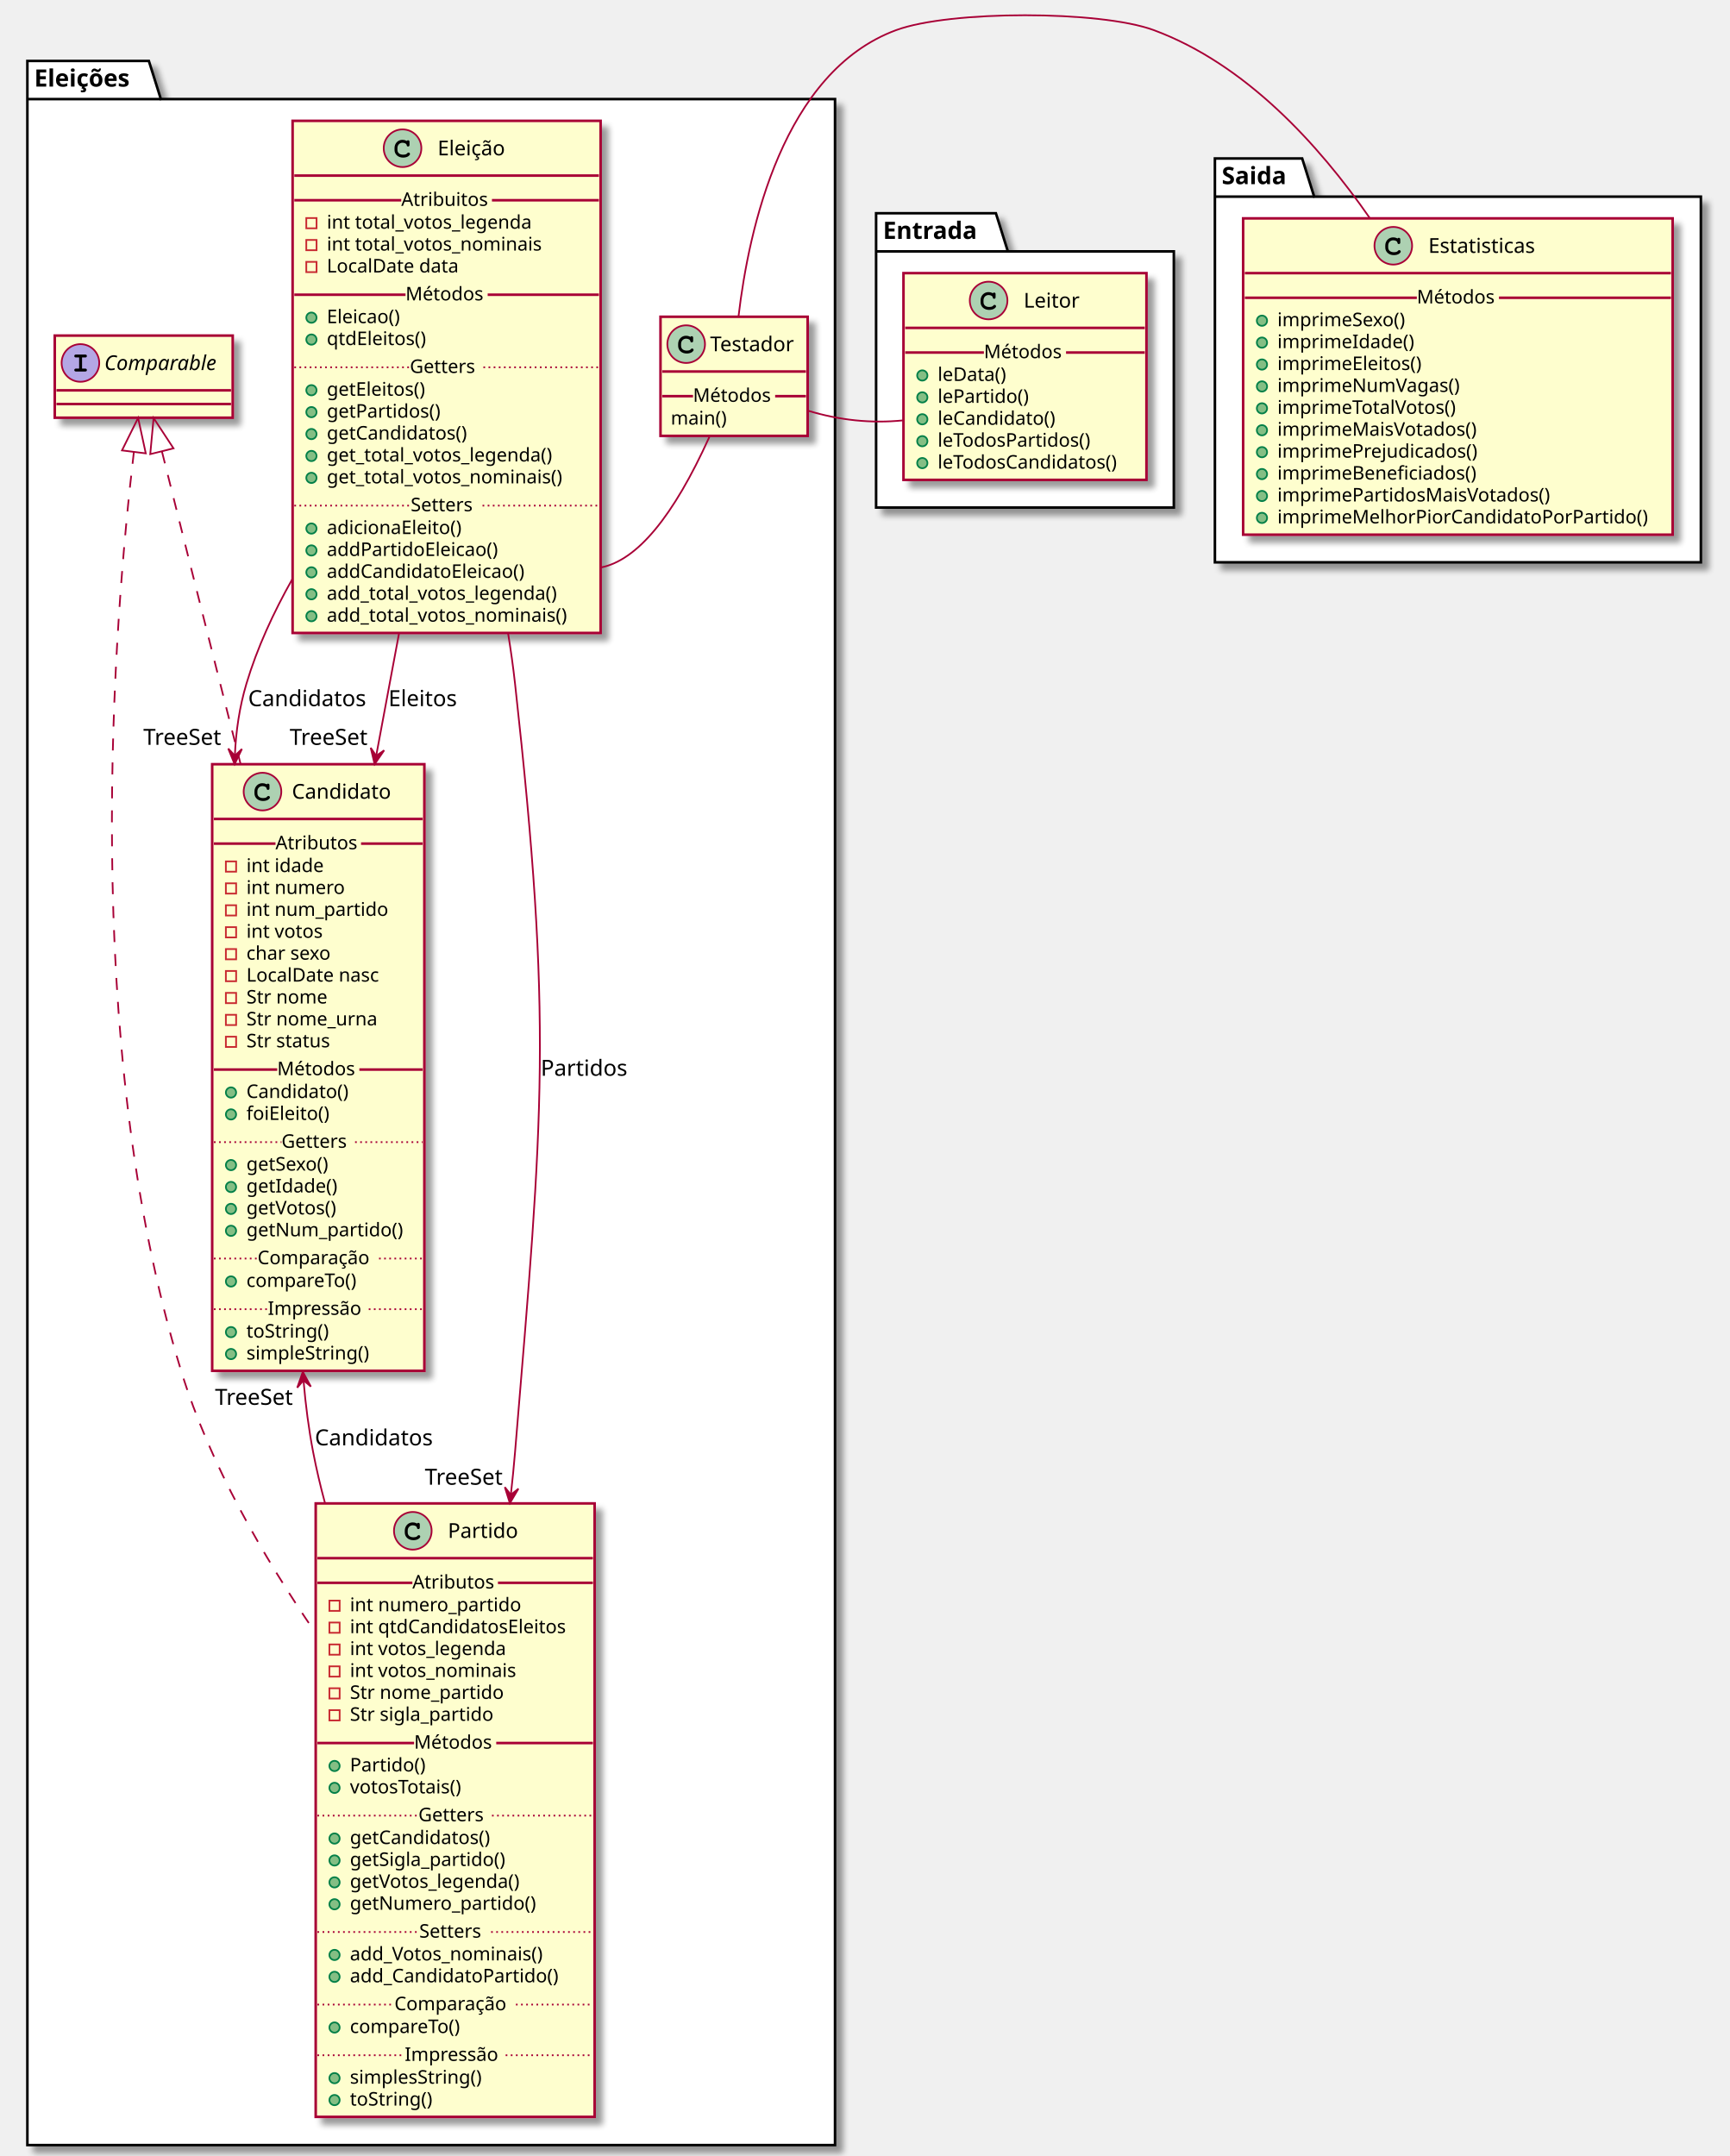
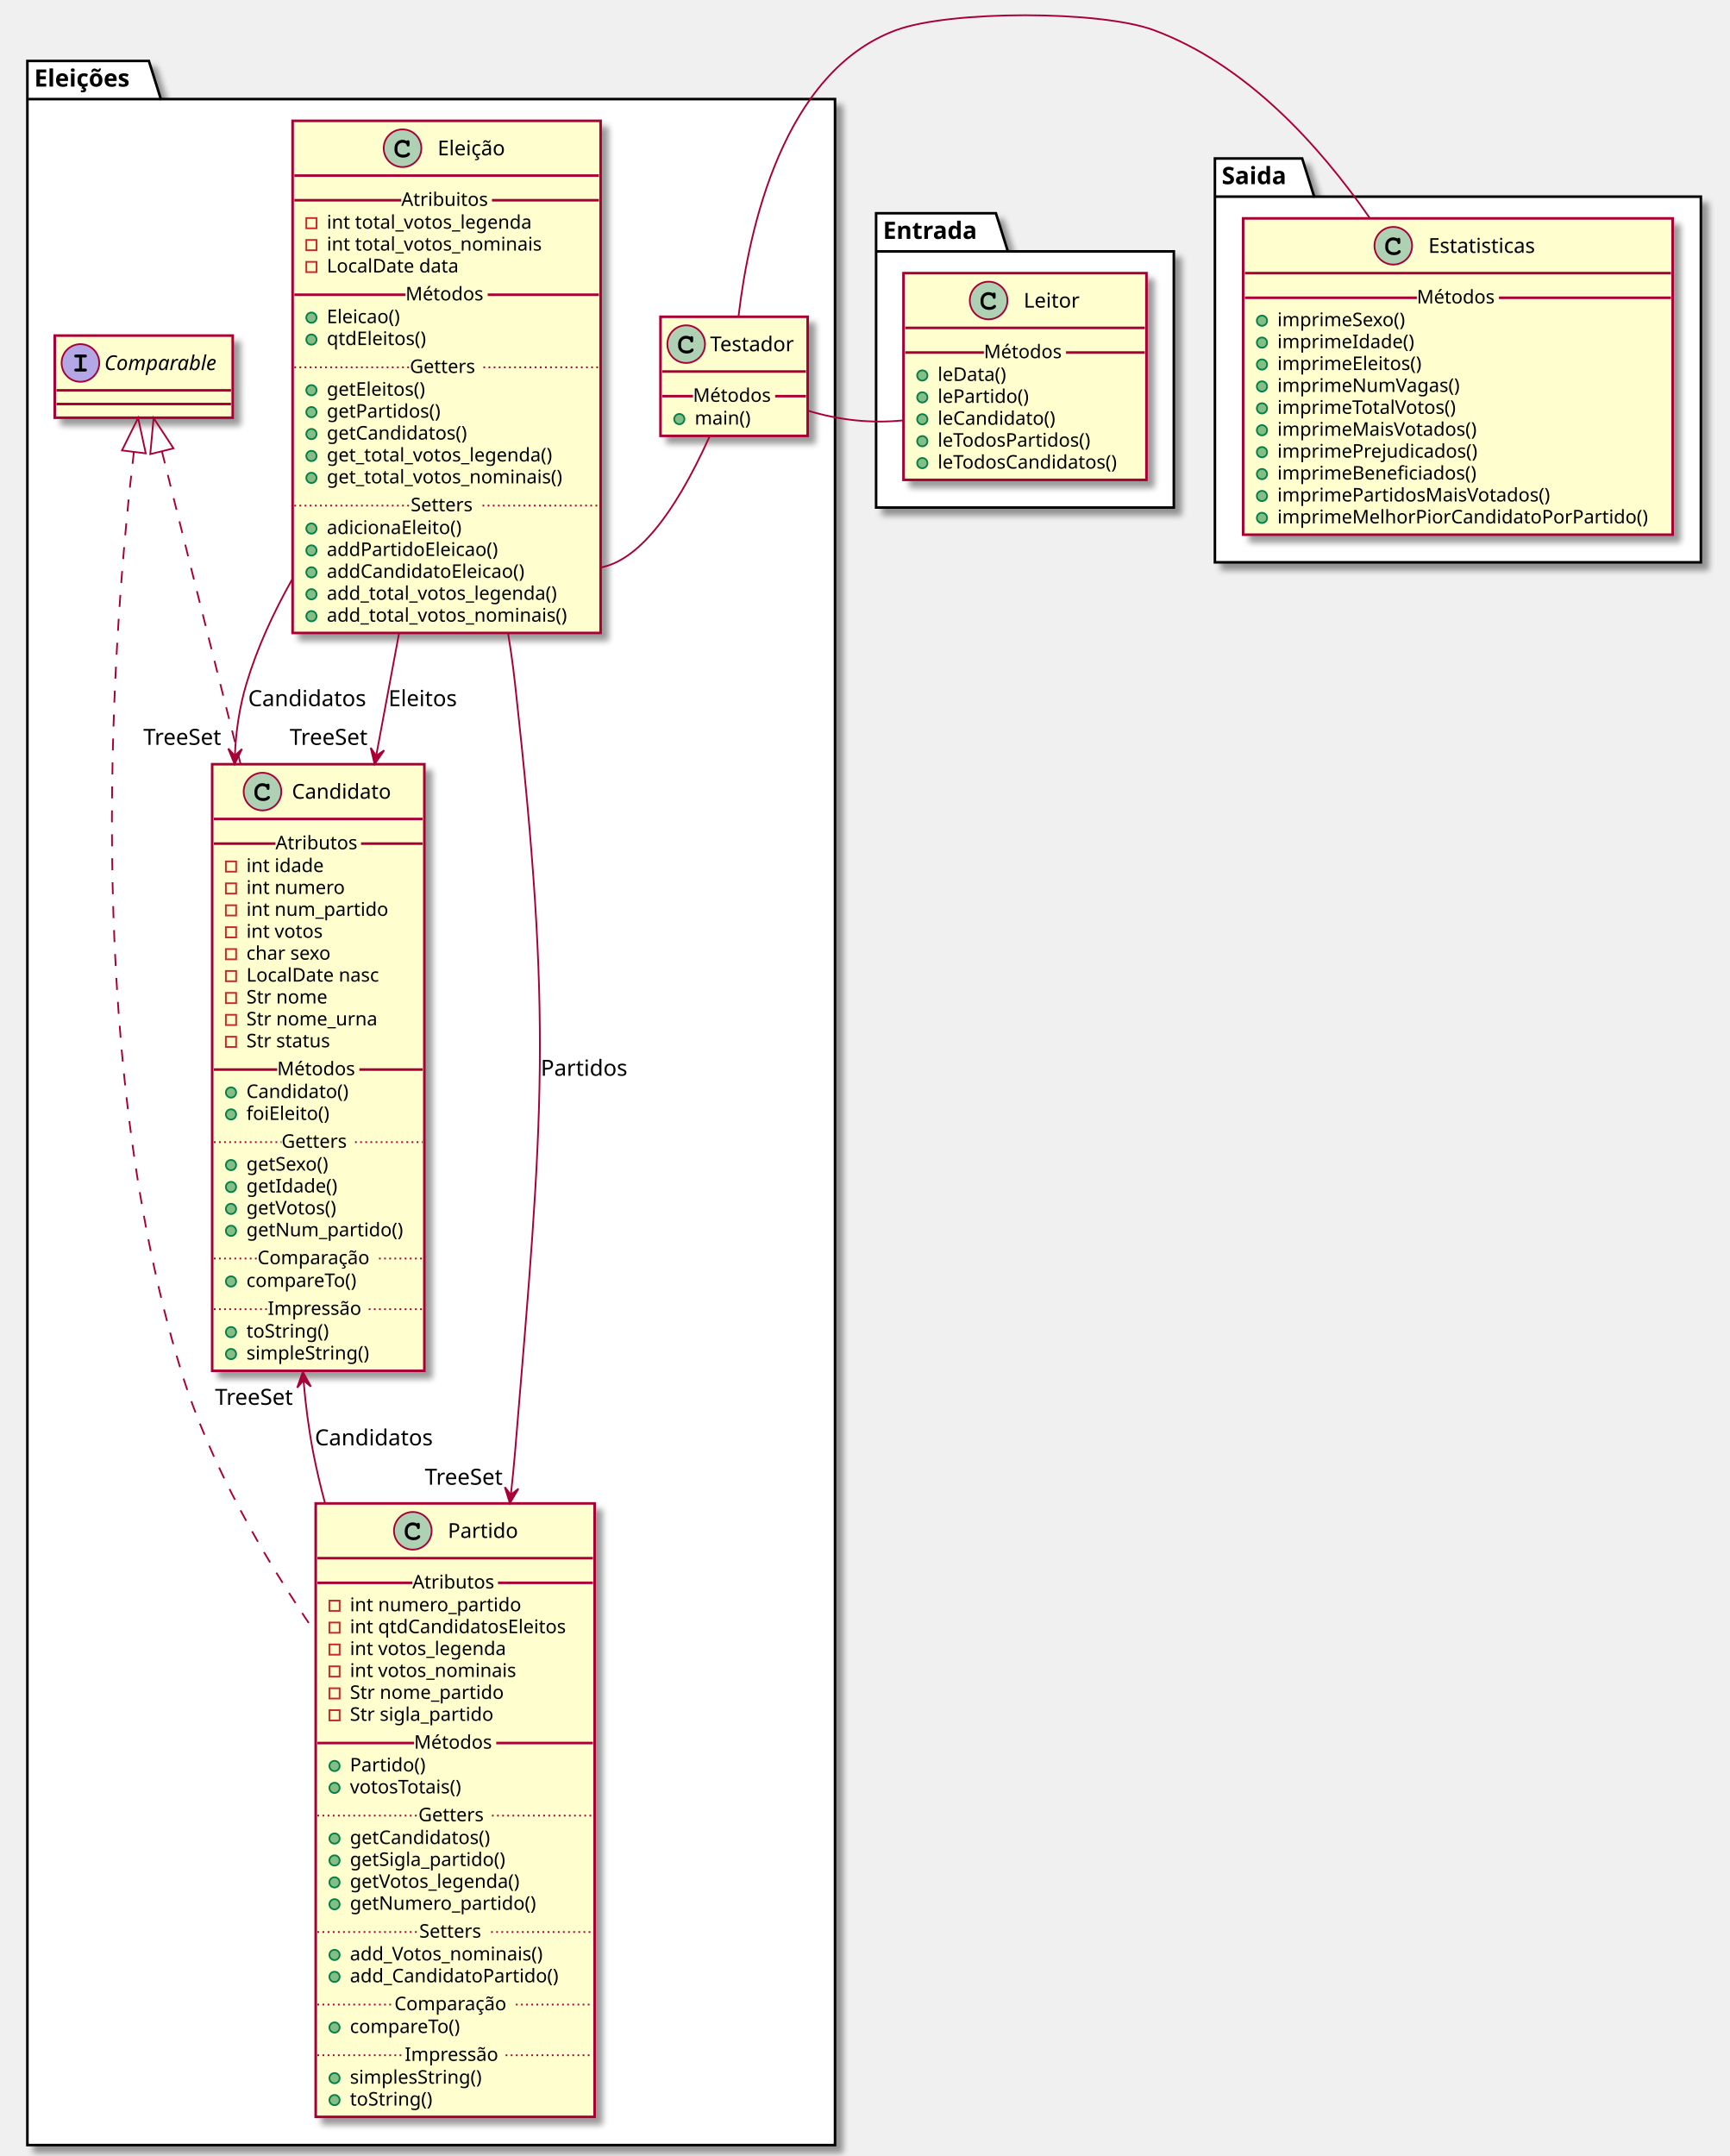
<svg xmlns="http://www.w3.org/2000/svg" contentScriptType="application/ecmascript" contentStyleType="text/css" height="1260px" preserveAspectRatio="none" style="width:1011px;height:1260px;" version="1.1" viewBox="0 0 1011 1260" width="1011px" zoomAndPan="magnify">
  <defs>
-     <filter height="300%" id="f1qajqaqvcia4j" width="300%" x="-1" y="-1">
+     <filter height="300%" id="f3lgscitrkve6" width="300%" x="-1" y="-1">
      <feGaussianBlur result="blurOut" stdDeviation="2.0" />
      <feColorMatrix in="blurOut" result="blurOut2" type="matrix" values="0 0 0 0 0 0 0 0 0 0 0 0 0 0 0 0 0 0 .4 0" />
      <feOffset dx="4.0" dy="4.0" in="blurOut2" result="blurOut3" />
      <feBlend in="SourceGraphic" in2="blurOut3" mode="normal" />
    </filter>
  </defs>
  <g>
-     <polygon fill="#FFFFFF" filter="url(#f1qajqaqvcia4j)" points="16,35.62,87,35.62,94,57.917,488,57.917,488,1253.62,16,1253.62,16,35.62" style="stroke:#000000;stroke-width:1.5;" />
+     <polygon fill="#FFFFFF" filter="url(#f3lgscitrkve6)" points="16,35.62,87,35.62,94,57.917,488,57.917,488,1253.62,16,1253.62,16,35.62" style="stroke:#000000;stroke-width:1.5;" />
    <line style="stroke:#000000;stroke-width:1.5;" x1="16" x2="94" y1="57.917" y2="57.917" />
    <text fill="#000000" font-family="sans-serif" font-size="14" font-weight="bold" lengthAdjust="spacing" textLength="65" x="20" y="50.615">Eleições</text>
-     <polygon fill="#FFFFFF" filter="url(#f1qajqaqvcia4j)" points="512,124.62,582,124.62,589,146.917,686,146.917,686,296.62,512,296.62,512,124.62" style="stroke:#000000;stroke-width:1.5;" />
+     <polygon fill="#FFFFFF" filter="url(#f3lgscitrkve6)" points="512,124.62,582,124.62,589,146.917,686,146.917,686,296.62,512,296.62,512,124.62" style="stroke:#000000;stroke-width:1.5;" />
    <line style="stroke:#000000;stroke-width:1.5;" x1="512" x2="589" y1="146.917" y2="146.917" />
    <text fill="#000000" font-family="sans-serif" font-size="14" font-weight="bold" lengthAdjust="spacing" textLength="64" x="516" y="139.615">Entrada</text>
-     <polygon fill="#FFFFFF" filter="url(#f1qajqaqvcia4j)" points="710,92.62,761,92.62,768,114.917,994,114.917,994,328.62,710,328.62,710,92.62" style="stroke:#000000;stroke-width:1.5;" />
+     <polygon fill="#FFFFFF" filter="url(#f3lgscitrkve6)" points="710,92.62,761,92.62,768,114.917,994,114.917,994,328.62,710,328.62,710,92.62" style="stroke:#000000;stroke-width:1.5;" />
    <line style="stroke:#000000;stroke-width:1.5;" x1="710" x2="768" y1="114.917" y2="114.917" />
    <text fill="#000000" font-family="sans-serif" font-size="14" font-weight="bold" lengthAdjust="spacing" textLength="45" x="714" y="107.615">Saida</text>
-     <rect codeLine="129" fill="#FEFECE" filter="url(#f1qajqaqvcia4j)" height="299.289" id="Eleição" style="stroke:#A80036;stroke-width:1.5;" width="180" x="171" y="70.62" />
+     <rect codeLine="129" fill="#FEFECE" filter="url(#f3lgscitrkve6)" height="299.289" id="Eleição" style="stroke:#A80036;stroke-width:1.5;" width="180" x="171" y="70.62" />
    <ellipse cx="235.25" cy="86.62" fill="#ADD1B2" rx="11" ry="11" style="stroke:#A80036;stroke-width:1.0;" />
    <path d="M237.594,82.292 C236.656,81.854 236.062,81.714 235.188,81.714 C232.562,81.714 230.562,83.792 230.562,86.511 L230.562,87.636 C230.562,90.214 232.672,92.104 235.562,92.104 C236.781,92.104 237.938,91.808 238.688,91.261 C239.266,90.854 239.594,90.401 239.594,90.011 C239.594,89.558 239.203,89.167 238.734,89.167 C238.516,89.167 238.312,89.245 238.125,89.433 C237.672,89.917 237.672,89.917 237.484,90.011 C237.062,90.276 236.375,90.401 235.609,90.401 C233.562,90.401 232.266,89.308 232.266,87.604 L232.266,86.511 C232.266,84.729 233.516,83.417 235.25,83.417 C235.828,83.417 236.438,83.573 236.906,83.823 C237.391,84.104 237.562,84.323 237.656,84.729 C237.719,85.136 237.75,85.261 237.891,85.386 C238.031,85.526 238.266,85.636 238.484,85.636 C238.75,85.636 239.016,85.495 239.188,85.276 C239.297,85.12 239.328,84.933 239.328,84.511 L239.328,83.089 C239.328,82.651 239.312,82.526 239.219,82.37 C239.062,82.104 238.781,81.964 238.484,81.964 C238.188,81.964 237.984,82.058 237.766,82.37 L237.594,82.292 Z " fill="#000000" />
    <text fill="#000000" font-family="sans-serif" font-size="12" lengthAdjust="spacing" textLength="43" x="255.75" y="90.774">Eleição</text>
    <line style="stroke:#A80036;stroke-width:1.5;" x1="172" x2="350" y1="102.62" y2="102.62" />
    <rect fill="none" height="6" style="stroke:#C82930;stroke-width:1.0;" width="6" x="179" y="127.425" />
    <text fill="#000000" font-family="sans-serif" font-size="11" lengthAdjust="spacing" textLength="133" x="191" y="133.635">int total_votos_legenda</text>
    <rect fill="none" height="6" style="stroke:#C82930;stroke-width:1.0;" width="6" x="179" y="140.229" />
    <text fill="#000000" font-family="sans-serif" font-size="11" lengthAdjust="spacing" textLength="137" x="191" y="146.44">int total_votos_nominais</text>
    <rect fill="none" height="6" style="stroke:#C82930;stroke-width:1.0;" width="6" x="179" y="153.034" />
    <text fill="#000000" font-family="sans-serif" font-size="11" lengthAdjust="spacing" textLength="86" x="191" y="159.244">LocalDate data</text>
    <line style="stroke:#A80036;stroke-width:1.5;" x1="172" x2="234.5" y1="117.022" y2="117.022" />
    <text fill="#000000" font-family="sans-serif" font-size="11" lengthAdjust="spacing" textLength="53" x="234.5" y="120.33">Atribuitos</text>
    <line style="stroke:#A80036;stroke-width:1.5;" x1="287.5" x2="350" y1="117.022" y2="117.022" />
    <ellipse cx="182" cy="185.643" fill="#84BE84" rx="3" ry="3" style="stroke:#038048;stroke-width:1.0;" />
    <text fill="#000000" font-family="sans-serif" font-size="11" lengthAdjust="spacing" textLength="49" x="191" y="188.854">Eleicao()</text>
    <ellipse cx="182" cy="198.448" fill="#84BE84" rx="3" ry="3" style="stroke:#038048;stroke-width:1.0;" />
    <text fill="#000000" font-family="sans-serif" font-size="11" lengthAdjust="spacing" textLength="64" x="191" y="201.659">qtdEleitos()</text>
    <line style="stroke:#A80036;stroke-width:1.5;" x1="172" x2="237" y1="172.241" y2="172.241" />
    <text fill="#000000" font-family="sans-serif" font-size="11" lengthAdjust="spacing" textLength="48" x="237" y="175.549">Métodos</text>
    <line style="stroke:#A80036;stroke-width:1.5;" x1="285" x2="350" y1="172.241" y2="172.241" />
    <ellipse cx="182" cy="228.058" fill="#84BE84" rx="3" ry="3" style="stroke:#038048;stroke-width:1.0;" />
    <text fill="#000000" font-family="sans-serif" font-size="11" lengthAdjust="spacing" textLength="65" x="191" y="231.268">getEleitos()</text>
    <ellipse cx="182" cy="240.862" fill="#84BE84" rx="3" ry="3" style="stroke:#038048;stroke-width:1.0;" />
    <text fill="#000000" font-family="sans-serif" font-size="11" lengthAdjust="spacing" textLength="71" x="191" y="244.073">getPartidos()</text>
    <ellipse cx="182" cy="253.667" fill="#84BE84" rx="3" ry="3" style="stroke:#038048;stroke-width:1.0;" />
    <text fill="#000000" font-family="sans-serif" font-size="11" lengthAdjust="spacing" textLength="90" x="191" y="256.877">getCandidatos()</text>
    <ellipse cx="182" cy="266.472" fill="#84BE84" rx="3" ry="3" style="stroke:#038048;stroke-width:1.0;" />
    <text fill="#000000" font-family="sans-serif" font-size="11" lengthAdjust="spacing" textLength="148" x="191" y="269.682">get_total_votos_legenda()</text>
    <ellipse cx="182" cy="279.276" fill="#84BE84" rx="3" ry="3" style="stroke:#038048;stroke-width:1.0;" />
    <text fill="#000000" font-family="sans-serif" font-size="11" lengthAdjust="spacing" textLength="152" x="191" y="282.487">get_total_votos_nominais()</text>
    <line style="stroke:#A80036;stroke-width:1.0;stroke-dasharray:1.0,2.0;" x1="172" x2="239.5" y1="214.655" y2="214.655" />
    <text fill="#000000" font-family="sans-serif" font-size="11" lengthAdjust="spacing" textLength="43" x="239.5" y="217.963">Getters</text>
    <line style="stroke:#A80036;stroke-width:1.0;stroke-dasharray:1.0,2.0;" x1="282.5" x2="350" y1="214.655" y2="214.655" />
    <ellipse cx="182" cy="308.886" fill="#84BE84" rx="3" ry="3" style="stroke:#038048;stroke-width:1.0;" />
    <text fill="#000000" font-family="sans-serif" font-size="11" lengthAdjust="spacing" textLength="87" x="191" y="312.096">adicionaEleito()</text>
    <ellipse cx="182" cy="321.69" fill="#84BE84" rx="3" ry="3" style="stroke:#038048;stroke-width:1.0;" />
    <text fill="#000000" font-family="sans-serif" font-size="11" lengthAdjust="spacing" textLength="108" x="191" y="324.901">addPartidoEleicao()</text>
    <ellipse cx="182" cy="334.495" fill="#84BE84" rx="3" ry="3" style="stroke:#038048;stroke-width:1.0;" />
    <text fill="#000000" font-family="sans-serif" font-size="11" lengthAdjust="spacing" textLength="127" x="191" y="337.705">addCandidatoEleicao()</text>
    <ellipse cx="182" cy="347.3" fill="#84BE84" rx="3" ry="3" style="stroke:#038048;stroke-width:1.0;" />
    <text fill="#000000" font-family="sans-serif" font-size="11" lengthAdjust="spacing" textLength="150" x="191" y="350.51">add_total_votos_legenda()</text>
    <ellipse cx="182" cy="360.104" fill="#84BE84" rx="3" ry="3" style="stroke:#038048;stroke-width:1.0;" />
    <text fill="#000000" font-family="sans-serif" font-size="11" lengthAdjust="spacing" textLength="154" x="191" y="363.315">add_total_votos_nominais()</text>
    <line style="stroke:#A80036;stroke-width:1.0;stroke-dasharray:1.0,2.0;" x1="172" x2="240" y1="295.483" y2="295.483" />
    <text fill="#000000" font-family="sans-serif" font-size="11" lengthAdjust="spacing" textLength="42" x="240" y="298.791">Setters</text>
    <line style="stroke:#A80036;stroke-width:1.0;stroke-dasharray:1.0,2.0;" x1="282" x2="350" y1="295.483" y2="295.483" />
-     <rect codeLine="127" fill="#FEFECE" filter="url(#f1qajqaqvcia4j)" height="358.508" id="Partido" style="stroke:#A80036;stroke-width:1.5;" width="163" x="184.5" y="878.62" />
+     <rect codeLine="127" fill="#FEFECE" filter="url(#f3lgscitrkve6)" height="358.508" id="Partido" style="stroke:#A80036;stroke-width:1.5;" width="163" x="184.5" y="878.62" />
    <ellipse cx="241.25" cy="894.62" fill="#ADD1B2" rx="11" ry="11" style="stroke:#A80036;stroke-width:1.0;" />
    <path d="M243.594,890.292 C242.656,889.854 242.062,889.714 241.188,889.714 C238.562,889.714 236.562,891.792 236.562,894.511 L236.562,895.636 C236.562,898.214 238.672,900.104 241.562,900.104 C242.781,900.104 243.938,899.808 244.688,899.261 C245.266,898.854 245.594,898.401 245.594,898.011 C245.594,897.558 245.203,897.167 244.734,897.167 C244.516,897.167 244.312,897.245 244.125,897.433 C243.672,897.917 243.672,897.917 243.484,898.011 C243.062,898.276 242.375,898.401 241.609,898.401 C239.562,898.401 238.266,897.308 238.266,895.604 L238.266,894.511 C238.266,892.729 239.516,891.417 241.25,891.417 C241.828,891.417 242.438,891.573 242.906,891.823 C243.391,892.104 243.562,892.323 243.656,892.729 C243.719,893.136 243.75,893.261 243.891,893.386 C244.031,893.526 244.266,893.636 244.484,893.636 C244.75,893.636 245.016,893.495 245.188,893.276 C245.297,893.12 245.328,892.933 245.328,892.511 L245.328,891.089 C245.328,890.651 245.312,890.526 245.219,890.37 C245.062,890.104 244.781,889.964 244.484,889.964 C244.188,889.964 243.984,890.058 243.766,890.37 L243.594,890.292 Z " fill="#000000" />
    <text fill="#000000" font-family="sans-serif" font-size="12" lengthAdjust="spacing" textLength="41" x="261.75" y="898.774">Partido</text>
    <line style="stroke:#A80036;stroke-width:1.5;" x1="185.5" x2="346.5" y1="910.62" y2="910.62" />
    <rect fill="none" height="6" style="stroke:#C82930;stroke-width:1.0;" width="6" x="192.5" y="935.425" />
    <text fill="#000000" font-family="sans-serif" font-size="11" lengthAdjust="spacing" textLength="107" x="204.5" y="941.635">int numero_partido</text>
    <rect fill="none" height="6" style="stroke:#C82930;stroke-width:1.0;" width="6" x="192.5" y="948.229" />
    <text fill="#000000" font-family="sans-serif" font-size="11" lengthAdjust="spacing" textLength="137" x="204.5" y="954.44">int qtdCandidatosEleitos</text>
    <rect fill="none" height="6" style="stroke:#C82930;stroke-width:1.0;" width="6" x="192.5" y="961.034" />
    <text fill="#000000" font-family="sans-serif" font-size="11" lengthAdjust="spacing" textLength="102" x="204.5" y="967.245">int votos_legenda</text>
    <rect fill="none" height="6" style="stroke:#C82930;stroke-width:1.0;" width="6" x="192.5" y="973.839" />
    <text fill="#000000" font-family="sans-serif" font-size="11" lengthAdjust="spacing" textLength="106" x="204.5" y="980.049">int votos_nominais</text>
    <rect fill="none" height="6" style="stroke:#C82930;stroke-width:1.0;" width="6" x="192.5" y="986.643" />
    <text fill="#000000" font-family="sans-serif" font-size="11" lengthAdjust="spacing" textLength="98" x="204.5" y="992.854">Str nome_partido</text>
    <rect fill="none" height="6" style="stroke:#C82930;stroke-width:1.0;" width="6" x="192.5" y="999.448" />
    <text fill="#000000" font-family="sans-serif" font-size="11" lengthAdjust="spacing" textLength="91" x="204.5" y="1005.659">Str sigla_partido</text>
    <line style="stroke:#A80036;stroke-width:1.5;" x1="185.5" x2="241" y1="925.022" y2="925.022" />
    <text fill="#000000" font-family="sans-serif" font-size="11" lengthAdjust="spacing" textLength="50" x="241" y="928.33">Atributos</text>
    <line style="stroke:#A80036;stroke-width:1.5;" x1="291" x2="346.5" y1="925.022" y2="925.022" />
    <ellipse cx="195.5" cy="1032.057" fill="#84BE84" rx="3" ry="3" style="stroke:#038048;stroke-width:1.0;" />
    <text fill="#000000" font-family="sans-serif" font-size="11" lengthAdjust="spacing" textLength="46" x="204.5" y="1035.268">Partido()</text>
    <ellipse cx="195.5" cy="1044.862" fill="#84BE84" rx="3" ry="3" style="stroke:#038048;stroke-width:1.0;" />
    <text fill="#000000" font-family="sans-serif" font-size="11" lengthAdjust="spacing" textLength="73" x="204.5" y="1048.073">votosTotais()</text>
    <line style="stroke:#A80036;stroke-width:1.5;" x1="185.5" x2="242" y1="1018.655" y2="1018.655" />
    <text fill="#000000" font-family="sans-serif" font-size="11" lengthAdjust="spacing" textLength="48" x="242" y="1021.963">Métodos</text>
    <line style="stroke:#A80036;stroke-width:1.5;" x1="290" x2="346.5" y1="1018.655" y2="1018.655" />
    <ellipse cx="195.5" cy="1074.472" fill="#84BE84" rx="3" ry="3" style="stroke:#038048;stroke-width:1.0;" />
    <text fill="#000000" font-family="sans-serif" font-size="11" lengthAdjust="spacing" textLength="90" x="204.5" y="1077.682">getCandidatos()</text>
    <ellipse cx="195.5" cy="1087.276" fill="#84BE84" rx="3" ry="3" style="stroke:#038048;stroke-width:1.0;" />
    <text fill="#000000" font-family="sans-serif" font-size="11" lengthAdjust="spacing" textLength="100" x="204.5" y="1090.487">getSigla_partido()</text>
    <ellipse cx="195.5" cy="1100.081" fill="#84BE84" rx="3" ry="3" style="stroke:#038048;stroke-width:1.0;" />
    <text fill="#000000" font-family="sans-serif" font-size="11" lengthAdjust="spacing" textLength="112" x="204.5" y="1103.291">getVotos_legenda()</text>
    <ellipse cx="195.5" cy="1112.886" fill="#84BE84" rx="3" ry="3" style="stroke:#038048;stroke-width:1.0;" />
    <text fill="#000000" font-family="sans-serif" font-size="11" lengthAdjust="spacing" textLength="117" x="204.5" y="1116.096">getNumero_partido()</text>
    <line style="stroke:#A80036;stroke-width:1.0;stroke-dasharray:1.0,2.0;" x1="185.5" x2="244.5" y1="1061.069" y2="1061.069" />
    <text fill="#000000" font-family="sans-serif" font-size="11" lengthAdjust="spacing" textLength="43" x="244.5" y="1064.377">Getters</text>
    <line style="stroke:#A80036;stroke-width:1.0;stroke-dasharray:1.0,2.0;" x1="287.5" x2="346.5" y1="1061.069" y2="1061.069" />
    <ellipse cx="195.5" cy="1142.495" fill="#84BE84" rx="3" ry="3" style="stroke:#038048;stroke-width:1.0;" />
    <text fill="#000000" font-family="sans-serif" font-size="11" lengthAdjust="spacing" textLength="124" x="204.5" y="1145.705">add_Votos_nominais()</text>
    <ellipse cx="195.5" cy="1155.3" fill="#84BE84" rx="3" ry="3" style="stroke:#038048;stroke-width:1.0;" />
    <text fill="#000000" font-family="sans-serif" font-size="11" lengthAdjust="spacing" textLength="130" x="204.5" y="1158.51">add_CandidatoPartido()</text>
    <line style="stroke:#A80036;stroke-width:1.0;stroke-dasharray:1.0,2.0;" x1="185.5" x2="245" y1="1129.093" y2="1129.093" />
    <text fill="#000000" font-family="sans-serif" font-size="11" lengthAdjust="spacing" textLength="42" x="245" y="1132.401">Setters</text>
    <line style="stroke:#A80036;stroke-width:1.0;stroke-dasharray:1.0,2.0;" x1="287" x2="346.5" y1="1129.093" y2="1129.093" />
    <ellipse cx="195.5" cy="1184.909" fill="#84BE84" rx="3" ry="3" style="stroke:#038048;stroke-width:1.0;" />
    <text fill="#000000" font-family="sans-serif" font-size="11" lengthAdjust="spacing" textLength="72" x="204.5" y="1188.12">compareTo()</text>
    <line style="stroke:#A80036;stroke-width:1.0;stroke-dasharray:1.0,2.0;" x1="185.5" x2="230.5" y1="1171.507" y2="1171.507" />
    <text fill="#000000" font-family="sans-serif" font-size="11" lengthAdjust="spacing" textLength="71" x="230.5" y="1174.815">Comparação</text>
    <line style="stroke:#A80036;stroke-width:1.0;stroke-dasharray:1.0,2.0;" x1="301.5" x2="346.5" y1="1171.507" y2="1171.507" />
    <ellipse cx="195.5" cy="1214.518" fill="#84BE84" rx="3" ry="3" style="stroke:#038048;stroke-width:1.0;" />
    <text fill="#000000" font-family="sans-serif" font-size="11" lengthAdjust="spacing" textLength="85" x="204.5" y="1217.729">simplesString()</text>
    <ellipse cx="195.5" cy="1227.323" fill="#84BE84" rx="3" ry="3" style="stroke:#038048;stroke-width:1.0;" />
    <text fill="#000000" font-family="sans-serif" font-size="11" lengthAdjust="spacing" textLength="52" x="204.5" y="1230.534">toString()</text>
    <line style="stroke:#A80036;stroke-width:1.0;stroke-dasharray:1.0,2.0;" x1="185.5" x2="236.5" y1="1201.116" y2="1201.116" />
    <text fill="#000000" font-family="sans-serif" font-size="11" lengthAdjust="spacing" textLength="59" x="236.5" y="1204.424">Impressão</text>
    <line style="stroke:#A80036;stroke-width:1.0;stroke-dasharray:1.0,2.0;" x1="295.5" x2="346.5" y1="1201.116" y2="1201.116" />
-     <rect fill="#FEFECE" filter="url(#f1qajqaqvcia4j)" height="48" id="Comparable" style="stroke:#A80036;stroke-width:1.5;" width="104" x="32" y="196.12" />
+     <rect fill="#FEFECE" filter="url(#f3lgscitrkve6)" height="48" id="Comparable" style="stroke:#A80036;stroke-width:1.5;" width="104" x="32" y="196.12" />
    <ellipse cx="47" cy="212.12" fill="#B4A7E5" rx="11" ry="11" style="stroke:#A80036;stroke-width:1.0;" />
    <path d="M47.953,208.901 L49.672,208.901 C50.062,208.901 50.25,208.87 50.375,208.792 C50.641,208.636 50.781,208.354 50.781,208.058 C50.781,207.792 50.672,207.526 50.438,207.354 C50.266,207.245 50.125,207.214 49.672,207.214 L44.531,207.214 C44.094,207.214 43.969,207.229 43.812,207.323 C43.562,207.479 43.406,207.776 43.406,208.058 C43.406,208.339 43.547,208.589 43.766,208.761 C43.922,208.87 44.109,208.901 44.531,208.901 L46.25,208.901 L46.25,215.417 L44.531,215.417 C44.094,215.417 43.969,215.433 43.812,215.542 C43.562,215.698 43.406,215.979 43.406,216.276 C43.406,216.526 43.547,216.792 43.766,216.948 C43.922,217.073 44.125,217.12 44.531,217.12 L49.672,217.12 C50.422,217.12 50.781,216.839 50.781,216.276 C50.781,215.995 50.672,215.745 50.438,215.573 C50.266,215.448 50.125,215.417 49.672,215.417 L47.953,215.417 L47.953,208.901 Z " fill="#000000" />
    <text fill="#000000" font-family="sans-serif" font-size="12" font-style="italic" lengthAdjust="spacing" textLength="72" x="61" y="216.274">Comparable</text>
    <line style="stroke:#A80036;stroke-width:1.5;" x1="33" x2="135" y1="228.12" y2="228.12" />
    <line style="stroke:#A80036;stroke-width:1.5;" x1="33" x2="135" y1="236.12" y2="236.12" />
-     <rect codeLine="128" fill="#FEFECE" filter="url(#f1qajqaqvcia4j)" height="354.508" id="Candidato" style="stroke:#A80036;stroke-width:1.5;" width="124" x="124" y="446.62" />
+     <rect codeLine="128" fill="#FEFECE" filter="url(#f3lgscitrkve6)" height="354.508" id="Candidato" style="stroke:#A80036;stroke-width:1.5;" width="124" x="124" y="446.62" />
    <ellipse cx="153.4" cy="462.62" fill="#ADD1B2" rx="11" ry="11" style="stroke:#A80036;stroke-width:1.0;" />
    <path d="M155.744,458.292 C154.806,457.854 154.213,457.714 153.338,457.714 C150.713,457.714 148.713,459.792 148.713,462.511 L148.713,463.636 C148.713,466.214 150.822,468.104 153.713,468.104 C154.931,468.104 156.088,467.808 156.838,467.261 C157.416,466.854 157.744,466.401 157.744,466.011 C157.744,465.558 157.353,465.167 156.884,465.167 C156.666,465.167 156.463,465.245 156.275,465.433 C155.822,465.917 155.822,465.917 155.634,466.011 C155.213,466.276 154.525,466.401 153.759,466.401 C151.713,466.401 150.416,465.308 150.416,463.604 L150.416,462.511 C150.416,460.729 151.666,459.417 153.4,459.417 C153.978,459.417 154.588,459.573 155.056,459.823 C155.541,460.104 155.713,460.323 155.806,460.729 C155.869,461.136 155.9,461.261 156.041,461.386 C156.181,461.526 156.416,461.636 156.634,461.636 C156.9,461.636 157.166,461.495 157.338,461.276 C157.447,461.12 157.478,460.933 157.478,460.511 L157.478,459.089 C157.478,458.651 157.463,458.526 157.369,458.37 C157.213,458.104 156.931,457.964 156.634,457.964 C156.338,457.964 156.134,458.058 155.916,458.37 L155.744,458.292 Z " fill="#000000" />
    <text fill="#000000" font-family="sans-serif" font-size="12" lengthAdjust="spacing" textLength="60" x="170.6" y="466.774">Candidato</text>
    <line style="stroke:#A80036;stroke-width:1.5;" x1="125" x2="247" y1="478.62" y2="478.62" />
    <rect fill="none" height="6" style="stroke:#C82930;stroke-width:1.0;" width="6" x="132" y="503.425" />
    <text fill="#000000" font-family="sans-serif" font-size="11" lengthAdjust="spacing" textLength="50" x="144" y="509.635">int idade</text>
    <rect fill="none" height="6" style="stroke:#C82930;stroke-width:1.0;" width="6" x="132" y="516.229" />
    <text fill="#000000" font-family="sans-serif" font-size="11" lengthAdjust="spacing" textLength="62" x="144" y="522.44">int numero</text>
    <rect fill="none" height="6" style="stroke:#C82930;stroke-width:1.0;" width="6" x="132" y="529.034" />
    <text fill="#000000" font-family="sans-serif" font-size="11" lengthAdjust="spacing" textLength="88" x="144" y="535.245">int num_partido</text>
    <rect fill="none" height="6" style="stroke:#C82930;stroke-width:1.0;" width="6" x="132" y="541.839" />
    <text fill="#000000" font-family="sans-serif" font-size="11" lengthAdjust="spacing" textLength="49" x="144" y="548.049">int votos</text>
    <rect fill="none" height="6" style="stroke:#C82930;stroke-width:1.0;" width="6" x="132" y="554.643" />
    <text fill="#000000" font-family="sans-serif" font-size="11" lengthAdjust="spacing" textLength="56" x="144" y="560.854">char sexo</text>
    <rect fill="none" height="6" style="stroke:#C82930;stroke-width:1.0;" width="6" x="132" y="567.448" />
    <text fill="#000000" font-family="sans-serif" font-size="11" lengthAdjust="spacing" textLength="87" x="144" y="573.659">LocalDate nasc</text>
    <rect fill="none" height="6" style="stroke:#C82930;stroke-width:1.0;" width="6" x="132" y="580.253" />
    <text fill="#000000" font-family="sans-serif" font-size="11" lengthAdjust="spacing" textLength="53" x="144" y="586.463">Str nome</text>
    <rect fill="none" height="6" style="stroke:#C82930;stroke-width:1.0;" width="6" x="132" y="593.058" />
    <text fill="#000000" font-family="sans-serif" font-size="11" lengthAdjust="spacing" textLength="84" x="144" y="599.268">Str nome_urna</text>
    <rect fill="none" height="6" style="stroke:#C82930;stroke-width:1.0;" width="6" x="132" y="605.862" />
    <text fill="#000000" font-family="sans-serif" font-size="11" lengthAdjust="spacing" textLength="54" x="144" y="612.073">Str status</text>
    <line style="stroke:#A80036;stroke-width:1.5;" x1="125" x2="161" y1="493.022" y2="493.022" />
    <text fill="#000000" font-family="sans-serif" font-size="11" lengthAdjust="spacing" textLength="50" x="161" y="496.33">Atributos</text>
    <line style="stroke:#A80036;stroke-width:1.5;" x1="211" x2="247" y1="493.022" y2="493.022" />
    <ellipse cx="135" cy="638.472" fill="#84BE84" rx="3" ry="3" style="stroke:#038048;stroke-width:1.0;" />
    <text fill="#000000" font-family="sans-serif" font-size="11" lengthAdjust="spacing" textLength="65" x="144" y="641.682">Candidato()</text>
    <ellipse cx="135" cy="651.276" fill="#84BE84" rx="3" ry="3" style="stroke:#038048;stroke-width:1.0;" />
    <text fill="#000000" font-family="sans-serif" font-size="11" lengthAdjust="spacing" textLength="54" x="144" y="654.487">foiEleito()</text>
    <line style="stroke:#A80036;stroke-width:1.5;" x1="125" x2="162" y1="625.069" y2="625.069" />
    <text fill="#000000" font-family="sans-serif" font-size="11" lengthAdjust="spacing" textLength="48" x="162" y="628.377">Métodos</text>
    <line style="stroke:#A80036;stroke-width:1.5;" x1="210" x2="247" y1="625.069" y2="625.069" />
    <ellipse cx="135" cy="680.886" fill="#84BE84" rx="3" ry="3" style="stroke:#038048;stroke-width:1.0;" />
    <text fill="#000000" font-family="sans-serif" font-size="11" lengthAdjust="spacing" textLength="57" x="144" y="684.096">getSexo()</text>
    <ellipse cx="135" cy="693.69" fill="#84BE84" rx="3" ry="3" style="stroke:#038048;stroke-width:1.0;" />
    <text fill="#000000" font-family="sans-serif" font-size="11" lengthAdjust="spacing" textLength="59" x="144" y="696.901">getIdade()</text>
    <ellipse cx="135" cy="706.495" fill="#84BE84" rx="3" ry="3" style="stroke:#038048;stroke-width:1.0;" />
    <text fill="#000000" font-family="sans-serif" font-size="11" lengthAdjust="spacing" textLength="59" x="144" y="709.705">getVotos()</text>
    <ellipse cx="135" cy="719.3" fill="#84BE84" rx="3" ry="3" style="stroke:#038048;stroke-width:1.0;" />
    <text fill="#000000" font-family="sans-serif" font-size="11" lengthAdjust="spacing" textLength="98" x="144" y="722.51">getNum_partido()</text>
    <line style="stroke:#A80036;stroke-width:1.0;stroke-dasharray:1.0,2.0;" x1="125" x2="164.5" y1="667.483" y2="667.483" />
    <text fill="#000000" font-family="sans-serif" font-size="11" lengthAdjust="spacing" textLength="43" x="164.5" y="670.791">Getters</text>
    <line style="stroke:#A80036;stroke-width:1.0;stroke-dasharray:1.0,2.0;" x1="207.5" x2="247" y1="667.483" y2="667.483" />
    <ellipse cx="135" cy="748.909" fill="#84BE84" rx="3" ry="3" style="stroke:#038048;stroke-width:1.0;" />
    <text fill="#000000" font-family="sans-serif" font-size="11" lengthAdjust="spacing" textLength="72" x="144" y="752.12">compareTo()</text>
    <line style="stroke:#A80036;stroke-width:1.0;stroke-dasharray:1.0,2.0;" x1="125" x2="150.5" y1="735.507" y2="735.507" />
    <text fill="#000000" font-family="sans-serif" font-size="11" lengthAdjust="spacing" textLength="71" x="150.5" y="738.815">Comparação</text>
    <line style="stroke:#A80036;stroke-width:1.0;stroke-dasharray:1.0,2.0;" x1="221.5" x2="247" y1="735.507" y2="735.507" />
    <ellipse cx="135" cy="778.518" fill="#84BE84" rx="3" ry="3" style="stroke:#038048;stroke-width:1.0;" />
    <text fill="#000000" font-family="sans-serif" font-size="11" lengthAdjust="spacing" textLength="52" x="144" y="781.729">toString()</text>
    <ellipse cx="135" cy="791.323" fill="#84BE84" rx="3" ry="3" style="stroke:#038048;stroke-width:1.0;" />
    <text fill="#000000" font-family="sans-serif" font-size="11" lengthAdjust="spacing" textLength="79" x="144" y="794.534">simpleString()</text>
    <line style="stroke:#A80036;stroke-width:1.0;stroke-dasharray:1.0,2.0;" x1="125" x2="156.5" y1="765.116" y2="765.116" />
    <text fill="#000000" font-family="sans-serif" font-size="11" lengthAdjust="spacing" textLength="59" x="156.5" y="768.424">Impressão</text>
    <line style="stroke:#A80036;stroke-width:1.0;stroke-dasharray:1.0,2.0;" x1="215.5" x2="247" y1="765.116" y2="765.116" />
-     <rect codeLine="126" fill="#FEFECE" filter="url(#f1qajqaqvcia4j)" height="69.609" id="Testador" style="stroke:#A80036;stroke-width:1.5;" width="86" x="386" y="185.12" />
+     <rect codeLine="126" fill="#FEFECE" filter="url(#f3lgscitrkve6)" height="69.609" id="Testador" style="stroke:#A80036;stroke-width:1.5;" width="86" x="386" y="185.12" />
    <ellipse cx="401" cy="201.12" fill="#ADD1B2" rx="11" ry="11" style="stroke:#A80036;stroke-width:1.0;" />
    <path d="M403.344,196.792 C402.406,196.354 401.812,196.214 400.938,196.214 C398.312,196.214 396.312,198.292 396.312,201.011 L396.312,202.136 C396.312,204.714 398.422,206.604 401.312,206.604 C402.531,206.604 403.688,206.308 404.438,205.761 C405.016,205.354 405.344,204.901 405.344,204.511 C405.344,204.058 404.953,203.667 404.484,203.667 C404.266,203.667 404.062,203.745 403.875,203.933 C403.422,204.417 403.422,204.417 403.234,204.511 C402.812,204.776 402.125,204.901 401.359,204.901 C399.312,204.901 398.016,203.808 398.016,202.104 L398.016,201.011 C398.016,199.229 399.266,197.917 401,197.917 C401.578,197.917 402.188,198.073 402.656,198.323 C403.141,198.604 403.312,198.823 403.406,199.229 C403.469,199.636 403.5,199.761 403.641,199.886 C403.781,200.026 404.016,200.136 404.234,200.136 C404.5,200.136 404.766,199.995 404.938,199.776 C405.047,199.62 405.078,199.433 405.078,199.011 L405.078,197.589 C405.078,197.151 405.062,197.026 404.969,196.87 C404.812,196.604 404.531,196.464 404.234,196.464 C403.938,196.464 403.734,196.558 403.516,196.87 L403.344,196.792 Z " fill="#000000" />
    <text fill="#000000" font-family="sans-serif" font-size="12" lengthAdjust="spacing" textLength="54" x="415" y="205.274">Testador</text>
    <line style="stroke:#A80036;stroke-width:1.5;" x1="387" x2="471" y1="217.12" y2="217.12" />
-     <text fill="#000000" font-family="sans-serif" font-size="11" lengthAdjust="spacing" textLength="36" x="392" y="248.135">main()</text>
+     <ellipse cx="397" cy="244.925" fill="#84BE84" rx="3" ry="3" style="stroke:#038048;stroke-width:1.0;" />
+     <text fill="#000000" font-family="sans-serif" font-size="11" lengthAdjust="spacing" textLength="36" x="406" y="248.135">main()</text>
    <line style="stroke:#A80036;stroke-width:1.5;" x1="387" x2="405" y1="231.522" y2="231.522" />
    <text fill="#000000" font-family="sans-serif" font-size="11" lengthAdjust="spacing" textLength="48" x="405" y="234.83">Métodos</text>
    <line style="stroke:#A80036;stroke-width:1.5;" x1="453" x2="471" y1="231.522" y2="231.522" />
-     <rect codeLine="87" fill="#FEFECE" filter="url(#f1qajqaqvcia4j)" height="120.828" id="Leitor" style="stroke:#A80036;stroke-width:1.5;" width="142" x="528" y="159.62" />
+     <rect codeLine="87" fill="#FEFECE" filter="url(#f3lgscitrkve6)" height="120.828" id="Leitor" style="stroke:#A80036;stroke-width:1.5;" width="142" x="528" y="159.62" />
    <ellipse cx="577.75" cy="175.62" fill="#ADD1B2" rx="11" ry="11" style="stroke:#A80036;stroke-width:1.0;" />
    <path d="M580.094,171.292 C579.156,170.854 578.562,170.714 577.688,170.714 C575.062,170.714 573.062,172.792 573.062,175.511 L573.062,176.636 C573.062,179.214 575.172,181.104 578.062,181.104 C579.281,181.104 580.438,180.808 581.188,180.261 C581.766,179.854 582.094,179.401 582.094,179.011 C582.094,178.558 581.703,178.167 581.234,178.167 C581.016,178.167 580.812,178.245 580.625,178.433 C580.172,178.917 580.172,178.917 579.984,179.011 C579.562,179.276 578.875,179.401 578.109,179.401 C576.062,179.401 574.766,178.308 574.766,176.604 L574.766,175.511 C574.766,173.729 576.016,172.417 577.75,172.417 C578.328,172.417 578.938,172.573 579.406,172.823 C579.891,173.104 580.062,173.323 580.156,173.729 C580.219,174.136 580.25,174.261 580.391,174.386 C580.531,174.526 580.766,174.636 580.984,174.636 C581.25,174.636 581.516,174.495 581.688,174.276 C581.797,174.12 581.828,173.933 581.828,173.511 L581.828,172.089 C581.828,171.651 581.812,171.526 581.719,171.37 C581.562,171.104 581.281,170.964 580.984,170.964 C580.688,170.964 580.484,171.058 580.266,171.37 L580.094,171.292 Z " fill="#000000" />
    <text fill="#000000" font-family="sans-serif" font-size="12" lengthAdjust="spacing" textLength="34" x="598.25" y="179.774">Leitor</text>
    <line style="stroke:#A80036;stroke-width:1.5;" x1="529" x2="669" y1="191.62" y2="191.62" />
    <ellipse cx="539" cy="219.425" fill="#84BE84" rx="3" ry="3" style="stroke:#038048;stroke-width:1.0;" />
    <text fill="#000000" font-family="sans-serif" font-size="11" lengthAdjust="spacing" textLength="46" x="548" y="222.635">leData()</text>
    <ellipse cx="539" cy="232.229" fill="#84BE84" rx="3" ry="3" style="stroke:#038048;stroke-width:1.0;" />
    <text fill="#000000" font-family="sans-serif" font-size="11" lengthAdjust="spacing" textLength="57" x="548" y="235.44">lePartido()</text>
    <ellipse cx="539" cy="245.034" fill="#84BE84" rx="3" ry="3" style="stroke:#038048;stroke-width:1.0;" />
    <text fill="#000000" font-family="sans-serif" font-size="11" lengthAdjust="spacing" textLength="76" x="548" y="248.244">leCandidato()</text>
    <ellipse cx="539" cy="257.839" fill="#84BE84" rx="3" ry="3" style="stroke:#038048;stroke-width:1.0;" />
    <text fill="#000000" font-family="sans-serif" font-size="11" lengthAdjust="spacing" textLength="97" x="548" y="261.049">leTodosPartidos()</text>
    <ellipse cx="539" cy="270.643" fill="#84BE84" rx="3" ry="3" style="stroke:#038048;stroke-width:1.0;" />
    <text fill="#000000" font-family="sans-serif" font-size="11" lengthAdjust="spacing" textLength="116" x="548" y="273.854">leTodosCandidatos()</text>
    <line style="stroke:#A80036;stroke-width:1.5;" x1="529" x2="575" y1="206.022" y2="206.022" />
    <text fill="#000000" font-family="sans-serif" font-size="11" lengthAdjust="spacing" textLength="48" x="575" y="209.33">Métodos</text>
    <line style="stroke:#A80036;stroke-width:1.5;" x1="623" x2="669" y1="206.022" y2="206.022" />
-     <rect codeLine="100" fill="#FEFECE" filter="url(#f1qajqaqvcia4j)" height="184.852" id="Estatisticas" style="stroke:#A80036;stroke-width:1.5;" width="251" x="726.5" y="127.62" />
+     <rect codeLine="100" fill="#FEFECE" filter="url(#f3lgscitrkve6)" height="184.852" id="Estatisticas" style="stroke:#A80036;stroke-width:1.5;" width="251" x="726.5" y="127.62" />
    <ellipse cx="814.25" cy="143.62" fill="#ADD1B2" rx="11" ry="11" style="stroke:#A80036;stroke-width:1.0;" />
    <path d="M816.594,139.292 C815.656,138.854 815.062,138.714 814.188,138.714 C811.562,138.714 809.562,140.792 809.562,143.511 L809.562,144.636 C809.562,147.214 811.672,149.104 814.562,149.104 C815.781,149.104 816.938,148.808 817.688,148.261 C818.266,147.854 818.594,147.401 818.594,147.011 C818.594,146.558 818.203,146.167 817.734,146.167 C817.516,146.167 817.312,146.245 817.125,146.433 C816.672,146.917 816.672,146.917 816.484,147.011 C816.062,147.276 815.375,147.401 814.609,147.401 C812.562,147.401 811.266,146.308 811.266,144.604 L811.266,143.511 C811.266,141.729 812.516,140.417 814.25,140.417 C814.828,140.417 815.438,140.573 815.906,140.823 C816.391,141.104 816.562,141.323 816.656,141.729 C816.719,142.136 816.75,142.261 816.891,142.386 C817.031,142.526 817.266,142.636 817.484,142.636 C817.75,142.636 818.016,142.495 818.188,142.276 C818.297,142.12 818.328,141.933 818.328,141.511 L818.328,140.089 C818.328,139.651 818.312,139.526 818.219,139.37 C818.062,139.104 817.781,138.964 817.484,138.964 C817.188,138.964 816.984,139.058 816.766,139.37 L816.594,139.292 Z " fill="#000000" />
    <text fill="#000000" font-family="sans-serif" font-size="12" lengthAdjust="spacing" textLength="67" x="834.75" y="147.774">Estatisticas</text>
    <line style="stroke:#A80036;stroke-width:1.5;" x1="727.5" x2="976.5" y1="159.62" y2="159.62" />
    <ellipse cx="737.5" cy="187.425" fill="#84BE84" rx="3" ry="3" style="stroke:#038048;stroke-width:1.0;" />
    <text fill="#000000" font-family="sans-serif" font-size="11" lengthAdjust="spacing" textLength="85" x="746.5" y="190.635">imprimeSexo()</text>
    <ellipse cx="737.5" cy="200.229" fill="#84BE84" rx="3" ry="3" style="stroke:#038048;stroke-width:1.0;" />
    <text fill="#000000" font-family="sans-serif" font-size="11" lengthAdjust="spacing" textLength="87" x="746.5" y="203.44">imprimeIdade()</text>
    <ellipse cx="737.5" cy="213.034" fill="#84BE84" rx="3" ry="3" style="stroke:#038048;stroke-width:1.0;" />
    <text fill="#000000" font-family="sans-serif" font-size="11" lengthAdjust="spacing" textLength="93" x="746.5" y="216.244">imprimeEleitos()</text>
    <ellipse cx="737.5" cy="225.839" fill="#84BE84" rx="3" ry="3" style="stroke:#038048;stroke-width:1.0;" />
    <text fill="#000000" font-family="sans-serif" font-size="11" lengthAdjust="spacing" textLength="116" x="746.5" y="229.049">imprimeNumVagas()</text>
    <ellipse cx="737.5" cy="238.643" fill="#84BE84" rx="3" ry="3" style="stroke:#038048;stroke-width:1.0;" />
    <text fill="#000000" font-family="sans-serif" font-size="11" lengthAdjust="spacing" textLength="115" x="746.5" y="241.854">imprimeTotalVotos()</text>
    <ellipse cx="737.5" cy="251.448" fill="#84BE84" rx="3" ry="3" style="stroke:#038048;stroke-width:1.0;" />
    <text fill="#000000" font-family="sans-serif" font-size="11" lengthAdjust="spacing" textLength="126" x="746.5" y="254.659">imprimeMaisVotados()</text>
    <ellipse cx="737.5" cy="264.253" fill="#84BE84" rx="3" ry="3" style="stroke:#038048;stroke-width:1.0;" />
    <text fill="#000000" font-family="sans-serif" font-size="11" lengthAdjust="spacing" textLength="126" x="746.5" y="267.463">imprimePrejudicados()</text>
    <ellipse cx="737.5" cy="277.058" fill="#84BE84" rx="3" ry="3" style="stroke:#038048;stroke-width:1.0;" />
    <text fill="#000000" font-family="sans-serif" font-size="11" lengthAdjust="spacing" textLength="129" x="746.5" y="280.268">imprimeBeneficiados()</text>
    <ellipse cx="737.5" cy="289.862" fill="#84BE84" rx="3" ry="3" style="stroke:#038048;stroke-width:1.0;" />
    <text fill="#000000" font-family="sans-serif" font-size="11" lengthAdjust="spacing" textLength="170" x="746.5" y="293.073">imprimePartidosMaisVotados()</text>
    <ellipse cx="737.5" cy="302.667" fill="#84BE84" rx="3" ry="3" style="stroke:#038048;stroke-width:1.0;" />
    <text fill="#000000" font-family="sans-serif" font-size="11" lengthAdjust="spacing" textLength="225" x="746.5" y="305.877">imprimeMelhorPiorCandidatoPorPartido()</text>
    <line style="stroke:#A80036;stroke-width:1.5;" x1="727.5" x2="828" y1="174.022" y2="174.022" />
    <text fill="#000000" font-family="sans-serif" font-size="11" lengthAdjust="spacing" textLength="48" x="828" y="177.33">Métodos</text>
    <line style="stroke:#A80036;stroke-width:1.5;" x1="876" x2="976.5" y1="174.022" y2="174.022" />
    <path d="M78.241,264.08 C66.679,362.063 46.536,608.487 106,801.62 C122.671,855.767 153.852,909.806 184.291,954.147 " fill="none" id="Comparable-backto-Partido" style="stroke:#A80036;stroke-width:1.0;stroke-dasharray:7.0,7.0;" />
    <polygon fill="none" points="71.295,263.22,80.712,244.24,85.188,264.95,71.295,263.22" style="stroke:#A80036;stroke-width:1.0;" />
    <path d="M94.669,263.98 C104.549,303.604 119.68,364.107 133,416.62 C135.48,426.396 138.032,436.431 140.614,446.559 " fill="none" id="Comparable-backto-Candidato" style="stroke:#A80036;stroke-width:1.0;stroke-dasharray:7.0,7.0;" />
    <polygon fill="none" points="87.809,265.4,89.766,244.3,101.394,262.02,87.809,265.4" style="stroke:#A80036;stroke-width:1.0;" />
    <path codeLine="116" d="M414.571,255.33 C393.459,302.013 372.347,327.444 351.234,331.627 " fill="none" id="Testador-Eleição" style="stroke:#A80036;stroke-width:1.0;" />
    <path codeLine="117" d="M472.164,240.01 C490.661,245.63 509.158,247.53 527.655,245.69 " fill="none" id="Testador-Leitor" style="stroke:#A80036;stroke-width:1.0;" />
    <path codeLine="118" d="M431.601,184.86 C437.632,133.63 457.605,42.06 523.667,17.62 C555.068,6 642.932,6 674.333,17.62 C727.628,37.34 770.355,83.95 800.54,127.49 " fill="none" id="Testador-Estatisticas" style="stroke:#A80036;stroke-width:1.0;" />
    <path codeLine="120" d="M233.286,369.668 C228.923,393.054 224.369,417.46 219.886,441.492 " fill="none" id="Eleição-to-Candidato" style="stroke:#A80036;stroke-width:1.0;" />
    <polygon fill="#A80036" points="218.93,446.614,224.513,438.5,219.847,441.699,216.649,437.033,218.93,446.614" style="stroke:#A80036;stroke-width:1.0;" />
    <text fill="#000000" font-family="sans-serif" font-size="13" lengthAdjust="spacing" textLength="42" x="227" y="412.687">Eleitos</text>
    <text fill="#000000" font-family="sans-serif" font-size="13" lengthAdjust="spacing" textLength="50" x="169.289" y="435.312">TreeSet</text>
    <path codeLine="121" d="M170.889,338.332 C159.839,357.899 150.253,378.672 144,399.62 C139.977,413.097 137.886,427.152 137.269,441.362 " fill="none" id="Eleição-to-Candidato-1" style="stroke:#A80036;stroke-width:1.0;" />
    <polygon fill="#A80036" points="137.108,446.604,141.384,437.732,137.262,441.606,133.388,437.485,137.108,446.604" style="stroke:#A80036;stroke-width:1.0;" />
    <text fill="#000000" font-family="sans-serif" font-size="13" lengthAdjust="spacing" textLength="72" x="145" y="412.687">Candidatos</text>
    <text fill="#000000" font-family="sans-serif" font-size="13" lengthAdjust="spacing" textLength="50" x="83.759" y="435.301">TreeSet</text>
    <path codeLine="122" d="M296.873,369.725 C298.51,379.802 299.917,389.835 301,399.62 C322.951,597.965 317.575,649.754 301,848.62 C300.325,856.723 299.504,864.984 298.569,873.317 " fill="none" id="Eleição-to-Partido" style="stroke:#A80036;stroke-width:1.0;" />
    <polygon fill="#A80036" points="297.971,878.513,302.973,870.029,298.542,873.546,295.026,869.115,297.971,878.513" style="stroke:#A80036;stroke-width:1.0;" />
    <text fill="#000000" font-family="sans-serif" font-size="13" lengthAdjust="spacing" textLength="52" x="316" y="628.687">Partidos</text>
    <text fill="#000000" font-family="sans-serif" font-size="13" lengthAdjust="spacing" textLength="50" x="248.265" y="867.699">TreeSet</text>
    <path codeLine="123" d="M189.935,878.436 C187.238,868.453 184.889,858.473 183,848.62 C180.413,835.128 178.599,821.093 177.394,806.923 " fill="none" id="Partido-to-Candidato" style="stroke:#A80036;stroke-width:1.0;" />
    <polygon fill="#A80036" points="176.977,801.698,173.704,810.987,177.374,806.682,181.679,810.352,176.977,801.698" style="stroke:#A80036;stroke-width:1.0;" />
    <text fill="#000000" font-family="sans-serif" font-size="13" lengthAdjust="spacing" textLength="72" x="184" y="844.687">Candidatos</text>
    <text fill="#000000" font-family="sans-serif" font-size="13" lengthAdjust="spacing" textLength="50" x="125.648" y="821.007">TreeSet</text>
  </g>
</svg>
